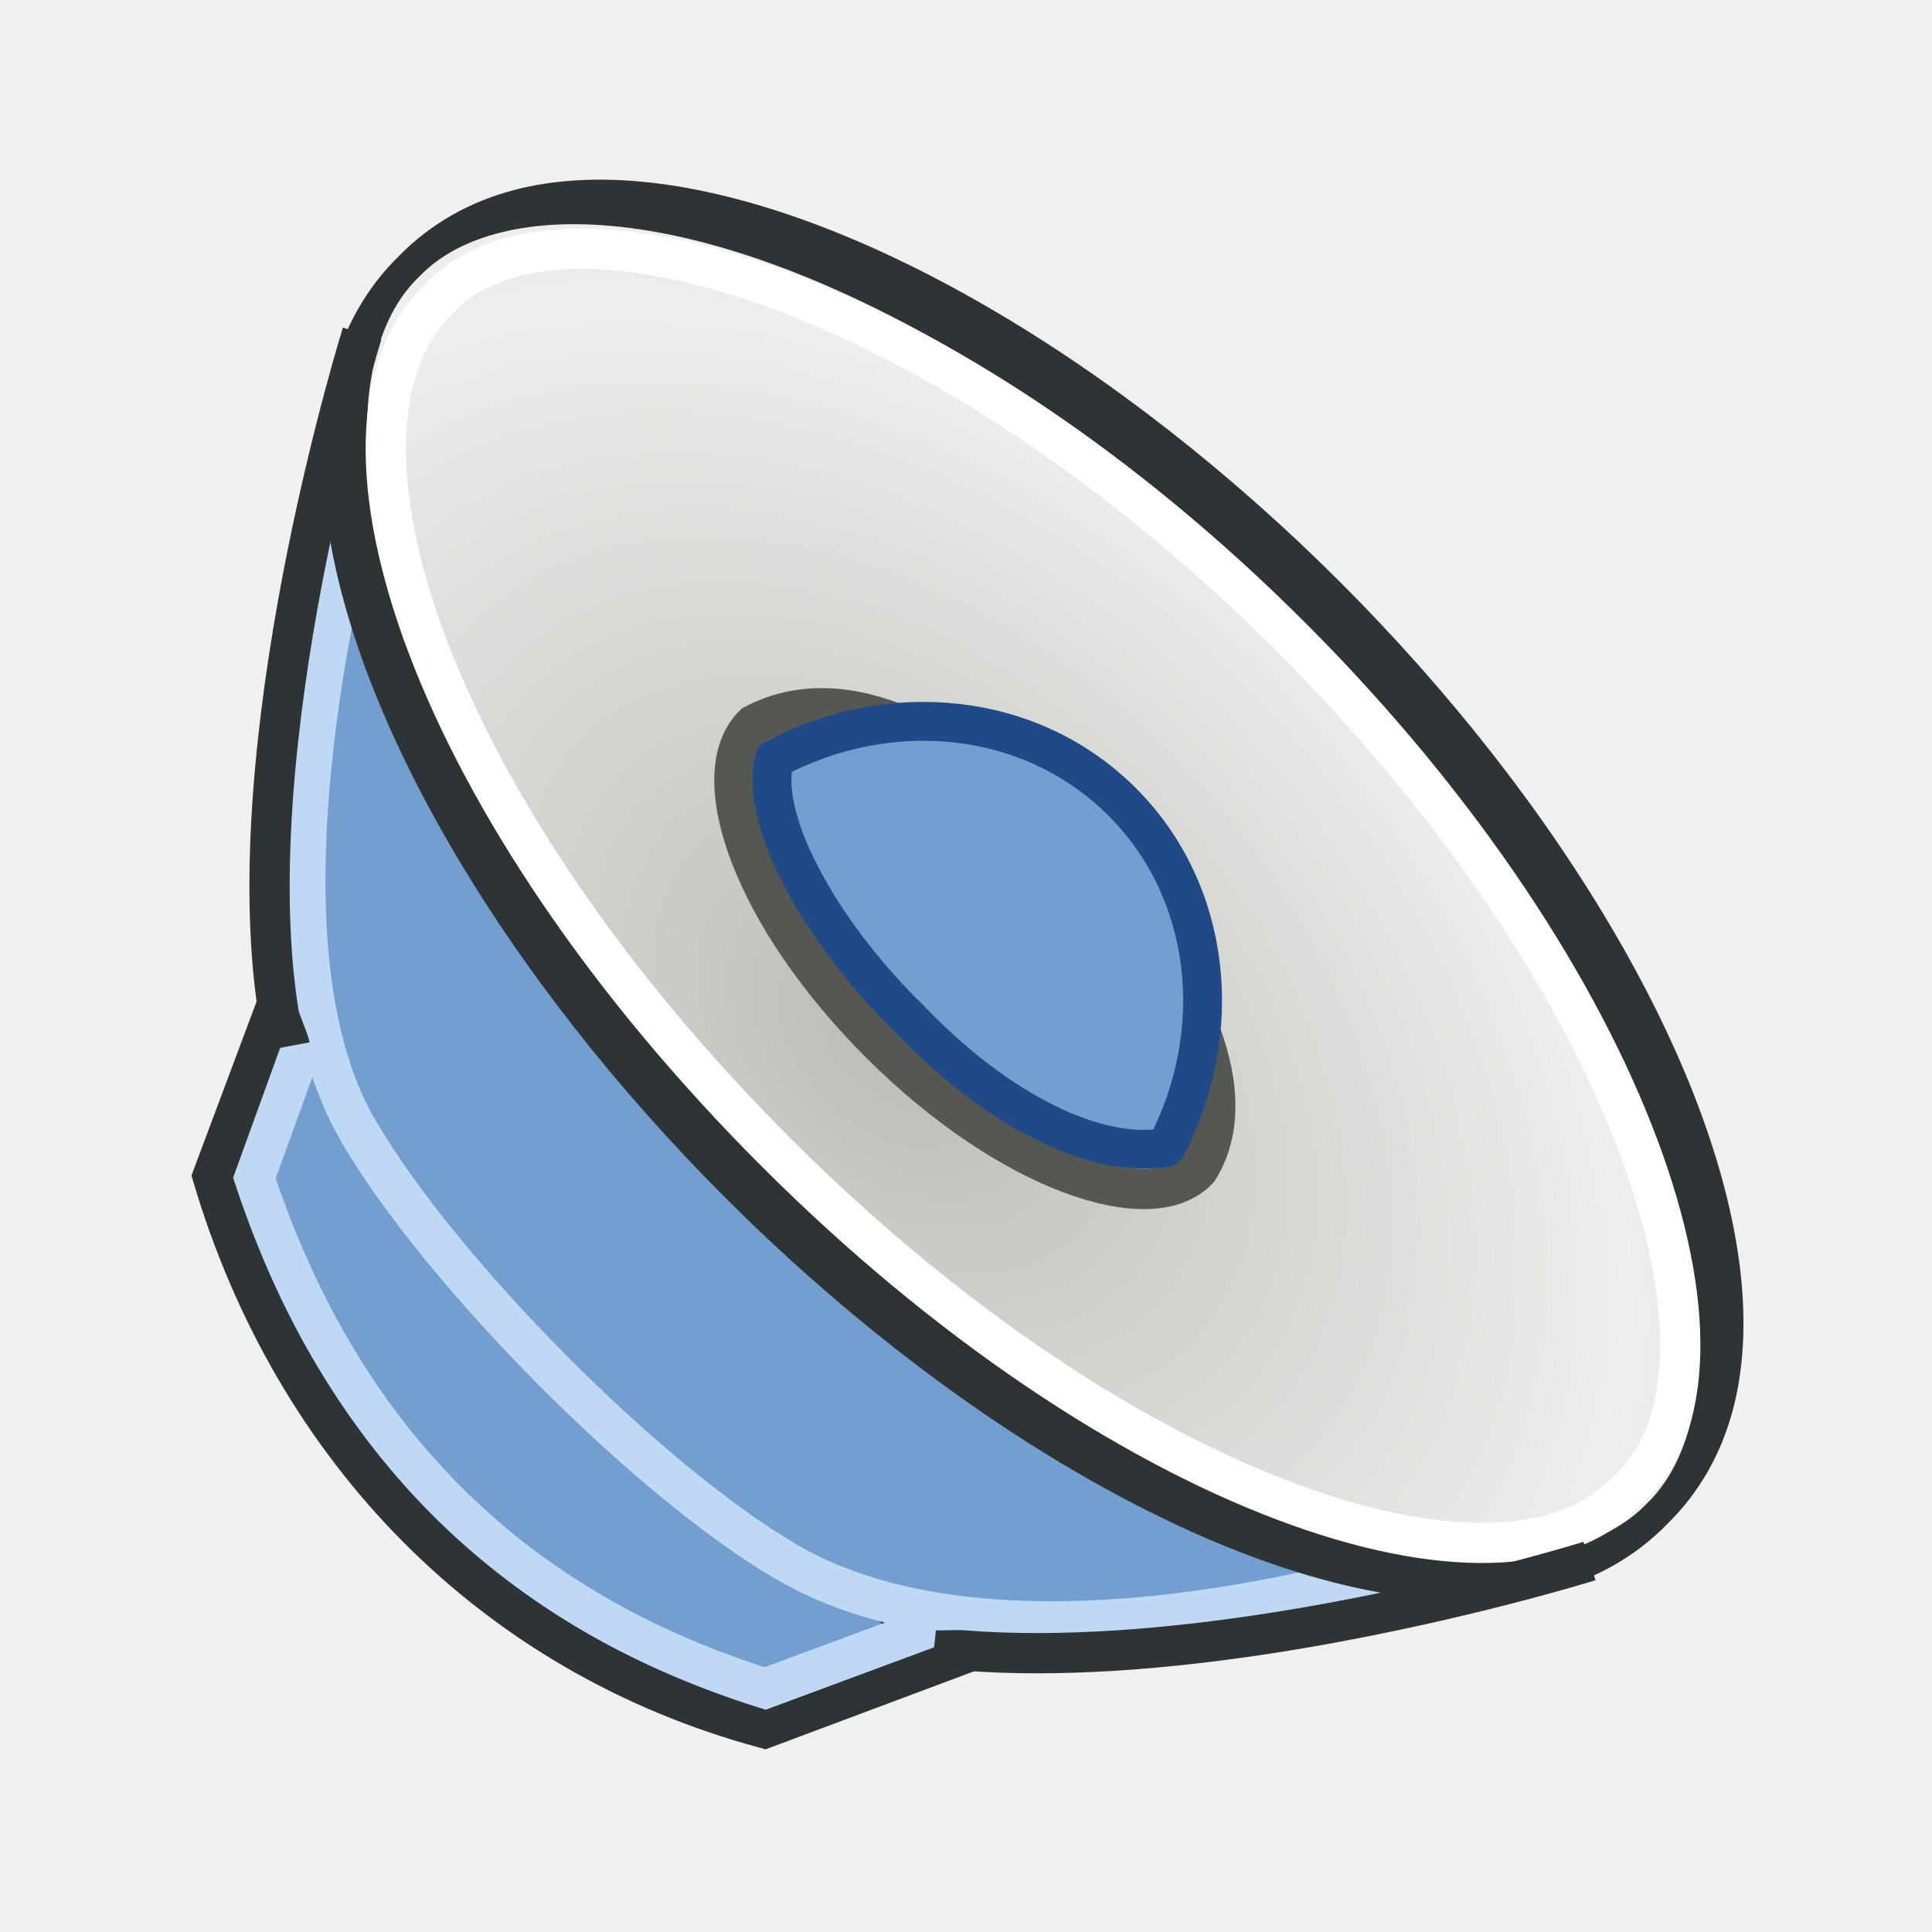
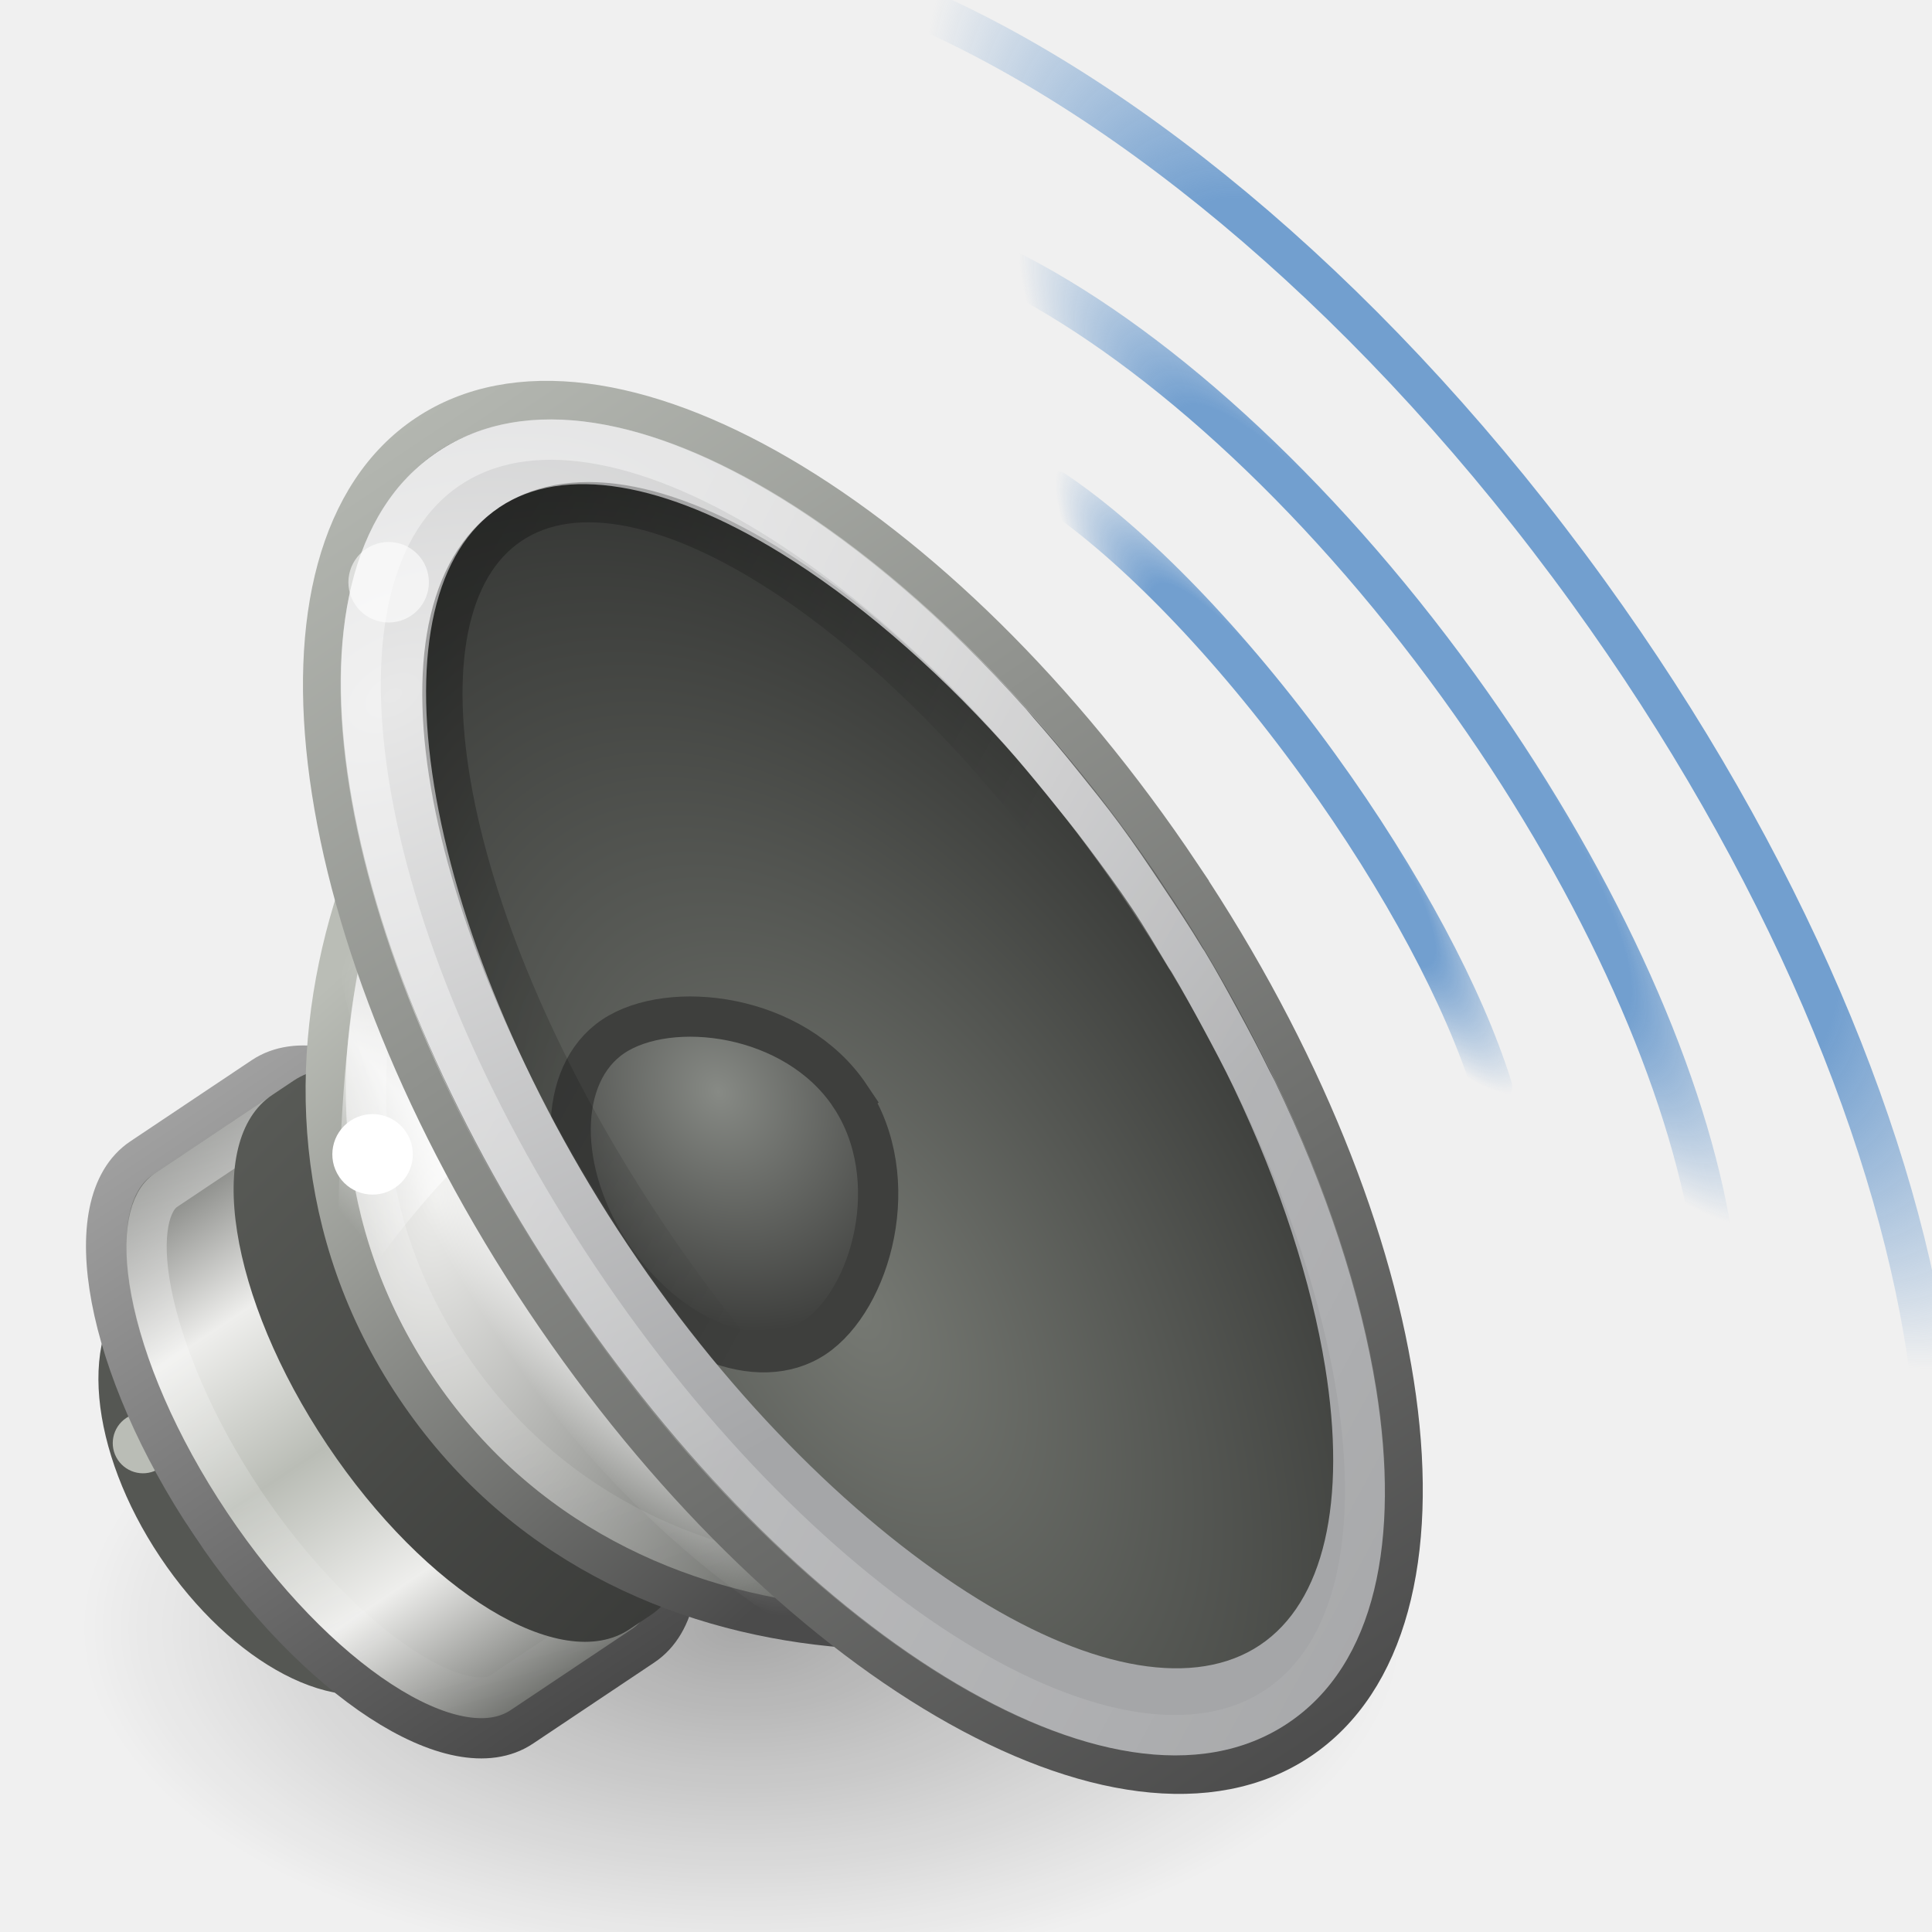
- <svg xmlns="http://www.w3.org/2000/svg" xmlns:xlink="http://www.w3.org/1999/xlink" width="48" height="48" id="svg2643" version="1.0">
-   <defs id="defs2645">
-     <linearGradient id="linearGradient3529">
-       <stop id="stop3531" offset="0" style="stop-color:#fefefe;stop-opacity:1;" />
-       <stop id="stop3533" offset="1" style="stop-color:#e8e7e6;stop-opacity:1;" />
+ <svg xmlns="http://www.w3.org/2000/svg" xmlns:xlink="http://www.w3.org/1999/xlink" version="1.0" width="48" height="48" id="svg6476" viewBox="0 0 48 48">
+   <defs id="defs6478">
+     <linearGradient id="linearGradient17123">
+       <stop id="stop17125" style="stop-color:#000000;stop-opacity:1" offset="0" />
+       <stop id="stop17127" style="stop-color:#000000;stop-opacity:0" offset="1" />
    </linearGradient>
-     <linearGradient id="linearGradient4389">
-       <stop style="stop-color:#555753;stop-opacity:1;" offset="0" id="stop4391" />
-       <stop id="stop4393" offset="1" style="stop-color:#eeeeec;stop-opacity:1;" />
+     <linearGradient id="linearGradient6700">
+       <stop id="stop6702" style="stop-color:#ffffff;stop-opacity:1" offset="0" />
+       <stop id="stop6704" style="stop-color:#ffffff;stop-opacity:0" offset="1" />
    </linearGradient>
-     <linearGradient id="linearGradient4325">
-       <stop id="stop4327" offset="0" style="stop-color:#2e3436;stop-opacity:1;" />
-       <stop style="stop-color:#eeeeec;stop-opacity:1;" offset="1" id="stop4329" />
+     <linearGradient id="linearGradient6628">
+       <stop id="stop6630" style="stop-color:#000000;stop-opacity:1" offset="0" />
+       <stop id="stop6632" style="stop-color:#000000;stop-opacity:0" offset="1" />
    </linearGradient>
-     <linearGradient id="linearGradient21608">
-       <stop style="stop-color:#888a85;stop-opacity:1" offset="0" id="stop21610" />
-       <stop style="stop-color:#2e3436;stop-opacity:1" offset="1" id="stop21612" />
+     <linearGradient id="linearGradient3844">
+       <stop id="stop3846" style="stop-color:#e8e8e8;stop-opacity:1" offset="0" />
+       <stop id="stop3848" style="stop-color:#a5a6a8;stop-opacity:1" offset="1" />
    </linearGradient>
-     <linearGradient id="linearGradient15341">
-       <stop style="stop-color:#888a85;stop-opacity:1" offset="0" id="stop15343" />
-       <stop style="stop-color:#555753;stop-opacity:1" offset="1" id="stop15345" />
+     <linearGradient id="linearGradient6589-510-471-936">
+       <stop id="stop5849" style="stop-color:#878a85;stop-opacity:1" offset="0" />
+       <stop id="stop5851" style="stop-color:#3e3f3d;stop-opacity:1" offset="1" />
    </linearGradient>
-     <linearGradient id="linearGradient6371">
-       <stop style="stop-color:#888a85;stop-opacity:1" offset="0" id="stop6373" />
-       <stop style="stop-color:#d3d7cf;stop-opacity:1;" offset="1" id="stop6375" />
+     <linearGradient id="linearGradient6643">
+       <stop id="stop6645" style="stop-color:#4c4c4c;stop-opacity:1" offset="0" />
+       <stop id="stop6647" style="stop-color:#d3d7cf;stop-opacity:1" offset="1" />
    </linearGradient>
-     <linearGradient id="linearGradient10872">
-       <stop id="stop10874" offset="0" style="stop-color:#888a85;stop-opacity:1" />
-       <stop style="stop-color:#9e9e92;stop-opacity:1;" offset="0.253" id="stop10876" />
-       <stop id="stop10878" offset="1" style="stop-color:#555753;stop-opacity:1" />
+     <linearGradient id="linearGradient4718">
+       <stop id="stop4720" style="stop-color:#767973;stop-opacity:1" offset="0" />
+       <stop id="stop4722" style="stop-color:#202120;stop-opacity:1" offset="1" />
    </linearGradient>
-     <linearGradient id="linearGradient5254">
-       <stop id="stop5256" offset="0" style="stop-color:#707469;stop-opacity:1;" />
-       <stop id="stop5258" offset="1" style="stop-color:#2e3335;stop-opacity:1;" />
+     <linearGradient id="linearGradient6573">
+       <stop id="stop6575" style="stop-color:#ffffff;stop-opacity:1" offset="0" />
+       <stop id="stop6577" style="stop-color:#ffffff;stop-opacity:0" offset="1" />
    </linearGradient>
-     <linearGradient id="linearGradient10055">
-       <stop style="stop-color:#bebebe;stop-opacity:1;" offset="0" id="stop10057" />
-       <stop id="stop10061" offset="0.375" style="stop-color:#e8e8e8;stop-opacity:1;" />
-       <stop style="stop-color:#5c5c5c;stop-opacity:1;" offset="1" id="stop10059" />
+     <linearGradient id="linearGradient6379">
+       <stop id="stop6381" style="stop-color:#ffffff;stop-opacity:0" offset="0" />
+       <stop id="stop21606" style="stop-color:#ffffff;stop-opacity:1" offset="0.5" />
+       <stop id="stop6383" style="stop-color:#ffffff;stop-opacity:0" offset="1" />
    </linearGradient>
-     <linearGradient id="linearGradient4841">
-       <stop id="stop4843" offset="0" style="stop-color:#babdb6;stop-opacity:1;" />
-       <stop style="stop-color:#fcaf3e;stop-opacity:0.941;" offset="0" id="stop4845" />
-       <stop id="stop4847" offset="1" style="stop-color:#babdb6;stop-opacity:1;" />
-       <stop style="stop-color:#eeeeec;stop-opacity:1;" offset="1" id="stop4849" />
+     <linearGradient id="linearGradient6651">
+       <stop id="stop6653" style="stop-color:#ffffff;stop-opacity:1" offset="0" />
+       <stop id="stop6655" style="stop-color:#ffffff;stop-opacity:0" offset="1" />
    </linearGradient>
-     <linearGradient id="linearGradient4809">
-       <stop style="stop-color:#babdb6;stop-opacity:1;" offset="0" id="stop4811" />
-       <stop id="stop4813" offset="0" style="stop-color:#ad7fa8;stop-opacity:1;" />
-       <stop style="stop-color:#babdb6;stop-opacity:1;" offset="1" id="stop4815" />
-       <stop id="stop4817" offset="1" style="stop-color:#eeeeec;stop-opacity:1;" />
+     <linearGradient id="linearGradient5292">
+       <stop id="stop5294" style="stop-color:#4b4b4b;stop-opacity:1" offset="0" />
+       <stop id="stop5296" style="stop-color:#babdb6;stop-opacity:1" offset="1" />
    </linearGradient>
-     <linearGradient id="linearGradient3345">
-       <stop id="stop3347" offset="0" style="stop-color:#babdb6;stop-opacity:1;" />
-       <stop style="stop-color:#729fcf;stop-opacity:1;" offset="0" id="stop3351" />
-       <stop id="stop3355" offset="1" style="stop-color:#babdb6;stop-opacity:1;" />
-       <stop style="stop-color:#eeeeec;stop-opacity:1;" offset="1" id="stop3349" />
+     <linearGradient id="linearGradient6633">
+       <stop id="stop6635" style="stop-color:#eeeeec;stop-opacity:1" offset="0" />
+       <stop id="stop6637" style="stop-color:#61635f;stop-opacity:1" offset="1" />
    </linearGradient>
-     <linearGradient id="linearGradient3223">
-       <stop style="stop-color:#eeeeec;stop-opacity:1;" offset="0" id="stop3225" />
-       <stop style="stop-color:#babdb6;stop-opacity:1;" offset="1" id="stop3227" />
+     <linearGradient id="linearGradient6546-397-668-696-989">
+       <stop id="stop4870" style="stop-color:#383937;stop-opacity:1" offset="0" />
+       <stop id="stop4872" style="stop-color:#595b57;stop-opacity:1" offset="1" />
    </linearGradient>
-     <linearGradient id="linearGradient3503">
-       <stop style="stop-color:#babdb6;stop-opacity:1;" offset="0" id="stop3239" />
-       <stop id="stop3507" offset="1" style="stop-color:#eeeeec;stop-opacity:1;" />
+     <linearGradient id="linearGradient6531">
+       <stop id="stop6533" style="stop-color:#ffffff;stop-opacity:1" offset="0" />
+       <stop id="stop6535" style="stop-color:#ffffff;stop-opacity:0" offset="1" />
    </linearGradient>
-     <radialGradient xlink:href="#linearGradient3503" id="radialGradient3501" cx="22.276" cy="32.249" fx="22.276" fy="32.249" r="20.319" gradientTransform="matrix(1,0,0,0.2366258,0,24.61794)" gradientUnits="userSpaceOnUse" />
-     <radialGradient xlink:href="#linearGradient3503" id="radialGradient3500" gradientUnits="userSpaceOnUse" gradientTransform="matrix(1,0,0,0.2366258,0,24.61794)" cx="22.276" cy="32.249" fx="22.276" fy="32.249" r="20.319" />
-     <radialGradient xlink:href="#linearGradient3503" id="radialGradient3232" gradientUnits="userSpaceOnUse" gradientTransform="matrix(-1.053831,-6.3027391e-8,1.2877417e-8,-0.7232676,47.47493,42.42039)" cx="22.276" cy="21.52" fx="22.276" fy="21.52" r="20.319" spreadMethod="reflect" />
-     <radialGradient xlink:href="#linearGradient3503" id="radialGradient5689" gradientUnits="userSpaceOnUse" gradientTransform="matrix(-1.046908,0,0,0.4796469,270.3786,38.42767)" cx="22.276" cy="32.249" fx="22.276" fy="32.249" r="20.319" />
-     <radialGradient xlink:href="#linearGradient4325" id="radialGradient4359" gradientUnits="userSpaceOnUse" gradientTransform="matrix(-1.053831,-6.3027391e-8,1.2877417e-8,-0.7232676,-52.44726,-106.1479)" spreadMethod="pad" cx="22.276" cy="21.099" fx="22.276" fy="21.099" r="20.319" />
-     <radialGradient xlink:href="#linearGradient3503" id="radialGradient5015" gradientUnits="userSpaceOnUse" gradientTransform="matrix(-1.053831,-6.3027391e-8,1.2877417e-8,-0.7232676,42.72008,-107.8985)" spreadMethod="pad" cx="22.276" cy="21.52" fx="22.276" fy="21.52" r="20.319" />
-     <radialGradient xlink:href="#linearGradient3503" id="radialGradient5062" gradientUnits="userSpaceOnUse" gradientTransform="matrix(-1.053831,-6.3027391e-8,1.2877417e-8,-0.7232676,98.72007,-107.8985)" spreadMethod="pad" cx="22.276" cy="21.52" fx="22.276" fy="21.52" r="20.319" />
-     <radialGradient xlink:href="#linearGradient4325" id="radialGradient5064" gradientUnits="userSpaceOnUse" gradientTransform="matrix(-1.053831,-6.3027391e-8,1.2877417e-8,-0.7232676,98.72007,-107.8985)" spreadMethod="pad" cx="22.276" cy="21.099" fx="22.276" fy="21.099" r="20.319" />
-     <radialGradient xlink:href="#linearGradient4389" id="radialGradient5110" gradientUnits="userSpaceOnUse" gradientTransform="matrix(-1.053831,-6.3027391e-8,1.2877417e-8,-0.7232676,142.7201,-107.8985)" spreadMethod="pad" cx="22.276" cy="21.099" fx="22.276" fy="21.099" r="20.319" />
-     <radialGradient xlink:href="#linearGradient4389" id="radialGradient3863" gradientUnits="userSpaceOnUse" gradientTransform="matrix(-1.053831,-6.3027391e-8,1.2877417e-8,-0.7232676,92.72007,-107.8985)" spreadMethod="pad" cx="22.276" cy="21.099" fx="22.276" fy="21.099" r="20.319" />
-     <radialGradient xlink:href="#linearGradient4389" id="radialGradient3865" gradientUnits="userSpaceOnUse" gradientTransform="matrix(-1.053831,-6.3027391e-8,1.2877417e-8,-0.7232676,92.72007,-107.8985)" spreadMethod="pad" cx="22.276" cy="21.099" fx="22.276" fy="21.099" r="20.319" />
-     <radialGradient xlink:href="#linearGradient4389" id="radialGradient3906" gradientUnits="userSpaceOnUse" gradientTransform="matrix(-1.053831,-6.3027391e-8,1.2877417e-8,-0.7232676,92.72007,-107.8985)" spreadMethod="pad" cx="22.276" cy="21.099" fx="22.276" fy="21.099" r="20.319" />
-     <radialGradient xlink:href="#linearGradient3345" id="radialGradient5554" gradientUnits="userSpaceOnUse" gradientTransform="matrix(-1.053831,-6.3027391e-8,1.2877417e-8,-0.7232676,97.72546,40.41907)" spreadMethod="pad" cx="22.276" cy="21.52" fx="22.276" fy="21.52" r="20.319" />
-     <radialGradient xlink:href="#linearGradient3503" id="radialGradient8512" gradientUnits="userSpaceOnUse" gradientTransform="matrix(-1.053831,-6.3027391e-8,1.2877417e-8,-0.7232676,97.72545,40.29406)" spreadMethod="reflect" cx="22.276" cy="21.52" fx="22.276" fy="21.52" r="20.319" />
+     <linearGradient id="linearGradient3858">
+       <stop id="stop3860" style="stop-color:#a0a0a0;stop-opacity:1" offset="0" />
+       <stop id="stop3862" style="stop-color:#4a4a4a;stop-opacity:1" offset="1" />
+     </linearGradient>
+     <linearGradient id="linearGradient5262">
+       <stop id="stop5264" style="stop-color:#babdb6;stop-opacity:1" offset="0" />
+       <stop id="stop5266" style="stop-color:#eeeeec;stop-opacity:1" offset="0.437" />
+       <stop id="stop5268" style="stop-color:#555753;stop-opacity:1" offset="1" />
+     </linearGradient>
+     <radialGradient cx="11.402" cy="36.863" r="10.695" fx="11.402" fy="36.863" id="radialGradient2484" xlink:href="#linearGradient17123" gradientUnits="userSpaceOnUse" gradientTransform="matrix(1.536591,0,0,0.7999924,0.913467,10.95397)" />
+     <linearGradient x1="16.79" y1="21.27" x2="29.694" y2="46.259" id="linearGradient2518" xlink:href="#linearGradient6700" gradientUnits="userSpaceOnUse" gradientTransform="matrix(1.096632,-0.01771301,0.01803926,1.116835,-2.419304,-6.921553)" />
+     <linearGradient x1="23.238" y1="12.159" x2="29.893" y2="26.354" id="linearGradient2522" xlink:href="#linearGradient6628" gradientUnits="userSpaceOnUse" gradientTransform="matrix(0.903108,-0.01458715,0.01608909,0.9960965,3.021583,-3.63541)" />
+     <radialGradient cx="30.685" cy="42.261" r="8.228" fx="30.685" fy="42.261" id="radialGradient2525" xlink:href="#linearGradient3844" gradientUnits="userSpaceOnUse" gradientTransform="matrix(3.987999,0.05259819,-0.04086024,-2.529706,-99.40242,114.6096)" />
+     <radialGradient cx="20.884" cy="20.434" r="4" fx="20.884" fy="20.434" id="radialGradient2528" xlink:href="#linearGradient6589-510-471-936" gradientUnits="userSpaceOnUse" gradientTransform="matrix(1.309223,-0.02114677,0.02520207,1.56029,-5.155679,-9.456514)" />
+     <radialGradient cx="23.165" cy="30.233" r="8.189" fx="23.165" fy="30.233" id="radialGradient2531" xlink:href="#linearGradient4718" gradientUnits="userSpaceOnUse" gradientTransform="matrix(2.094629,0.06935096,-0.1209478,3.677939,-22.19035,-84.44546)" />
+     <linearGradient x1="33.431" y1="45.052" x2="33.431" y2="0.31" id="linearGradient2533" xlink:href="#linearGradient6643" gradientUnits="userSpaceOnUse" gradientTransform="matrix(1.225646,-0.01979688,0.01901434,1.177205,-5.704156,-8.555509)" />
+     <linearGradient x1="19.24" y1="4.811" x2="11.324" y2="35.458" id="linearGradient2536" xlink:href="#linearGradient6573" gradientUnits="userSpaceOnUse" gradientTransform="matrix(0.9032913,-0.01459006,0.01406615,0.8708542,6.31709,4.983276)" />
+     <linearGradient x1="20.226" y1="20.334" x2="11.438" y2="21.75" id="linearGradient2539" xlink:href="#linearGradient6379" gradientUnits="userSpaceOnUse" gradientTransform="matrix(0.6665798,-0.01076669,0.01615005,0.9998695,5.373473,-0.8409541)" />
+     <radialGradient cx="23.987" cy="27.053" r="7.75" fx="23.987" fy="27.053" id="radialGradient2542" xlink:href="#linearGradient6651" gradientUnits="userSpaceOnUse" gradientTransform="matrix(-0.3217342,0.00519671,-0.02079234,-1.287278,25.54939,58.67044)" />
+     <radialGradient cx="9.32" cy="18.817" r="12.5" fx="9.32" fy="18.817" id="radialGradient2545" xlink:href="#linearGradient6633" gradientUnits="userSpaceOnUse" gradientTransform="matrix(0.7215875,0.5105606,-0.908924,1.193324,25.79575,-6.879863)" />
+     <linearGradient x1="7.75" y1="33.047" x2="4.643" y2="12.064" id="linearGradient2547" xlink:href="#linearGradient5292" gradientUnits="userSpaceOnUse" gradientTransform="matrix(0.9113395,-0.01472014,0.01419247,0.8786732,6.165419,4.813647)" />
+     <linearGradient x1="80.693" y1="31.561" x2="77.125" y2="14" id="linearGradient2550" xlink:href="#linearGradient6546-397-668-696-989" gradientUnits="userSpaceOnUse" gradientTransform="rotate(-0.9253705,172.3641,4123.277)" />
+     <linearGradient x1="9.883" y1="14.051" x2="5.101" y2="30.001" id="linearGradient2553" xlink:href="#linearGradient6531" gradientUnits="userSpaceOnUse" gradientTransform="matrix(0.8936334,-0.01443412,0.01615005,0.9998695,4.687644,2.170515)" />
+     <linearGradient x1="102.357" y1="-41.092" x2="82.681" y2="-41.092" id="linearGradient2556" xlink:href="#linearGradient5262" gradientUnits="userSpaceOnUse" gradientTransform="matrix(0.00739407,0.4577748,-0.4322296,0.00698141,-9.20448,-22.46882)" spreadMethod="reflect" />
+     <linearGradient x1="84.426" y1="8.293" x2="102.426" y2="8.293" id="linearGradient2558" xlink:href="#linearGradient3858" gradientUnits="userSpaceOnUse" gradientTransform="rotate(89.07463,44.55834,-25.34463)" />
+     <linearGradient id="linearGradient6958">
+       <stop id="stop6960" offset="0" style="stop-color:#729fcf;stop-opacity:1;" />
+       <stop id="stop6966" offset="0.6" style="stop-color:#729fcf;stop-opacity:1;" />
+       <stop id="stop6962" offset="1" style="stop-color:#729fcf;stop-opacity:0;" />
+     </linearGradient>
+     <radialGradient cx="72.496" cy="22.844" fx="72.496" fy="22.844" gradientTransform="matrix(1.301373,-0.941613,-2.643111,-3.652957,3.199975,167.546)" gradientUnits="userSpaceOnUse" id="radialGradient6968" r="4.82" xlink:href="#linearGradient6958" />
+     <radialGradient cx="70.531" cy="22.734" fx="70.531" fy="22.734" gradientTransform="matrix(0.7568132,-0.547595,-2.528701,-3.494836,38.9293,135.7737)" gradientUnits="userSpaceOnUse" id="radialGradient6976" r="3.598" xlink:href="#linearGradient6958" />
+     <radialGradient cx="60.641" cy="22.656" fx="60.641" fy="22.656" gradientTransform="matrix(0.6144557,-0.4445917,-2.1668,-2.994664,43.94973,114.0591)" gradientUnits="userSpaceOnUse" id="radialGradient6984" r="2.619" xlink:href="#linearGradient6958" />
  </defs>
-   <g id="layer1">
-     <g id="g8490" transform="matrix(-0.7071068,-0.7071068,0.7071068,-0.7071068,57.05288,95.85116)">
-       <path id="path8492" d="M 64.326,10.506 C 70.397,7.024 77.469,7.114 83.719,10.506 L 85.719,14.899 L 62.326,14.899 L 64.326,10.506 z" style="fill:#729fcf;fill-opacity:1;fill-rule:nonzero;stroke:#2e3436;stroke-width:1;stroke-linecap:butt;stroke-linejoin:miter;marker:none;marker-start:none;marker-mid:none;marker-end:none;stroke-miterlimit:4;stroke-dashoffset:0;stroke-opacity:1;visibility:visible;display:inline;overflow:visible;enable-background:accumulate" />
-       <path d="M 95.897,27.935 C 95.897,27.935 91.35,19.248 86.036,14.996 C 85.825,14.827 85.613,14.666 85.401,14.512 C 84.898,14.149 84.391,13.829 83.881,13.564 C 83.312,13.268 82.741,13.039 82.17,12.892 C 78.287,11.872 70.454,11.829 66.581,12.846 C 65.741,13.065 64.899,13.457 64.068,13.978 C 63.443,14.369 62.824,14.833 62.218,15.35 C 60.346,16.943 58.589,19.038 57.11,21.06 C 54.513,24.609 52.772,27.935 52.772,27.935" style="fill:none;fill-opacity:1;fill-rule:evenodd;stroke:none;stroke-width:1px;stroke-linecap:butt;stroke-linejoin:miter;stroke-opacity:1" id="path8494" />
-       <path style="fill:none;fill-opacity:1;fill-rule:nonzero;stroke:#bfd8f3;stroke-width:1;stroke-linecap:butt;stroke-linejoin:miter;marker:none;marker-start:none;marker-mid:none;marker-end:none;stroke-miterlimit:4;stroke-dashoffset:0;stroke-opacity:1;visibility:visible;display:inline;overflow:visible;enable-background:accumulate" d="M 62.827,15.979 L 65.015,11.213 C 70.276,8.47 76.235,7.846 82.954,11.207 L 84.922,15.411" id="path8496" />
-       <path d="M 95.002,28.524 C 95.002,28.524 88.694,15.595 81.931,13.856 C 78.048,12.836 70.746,12.793 66.872,13.81 C 60.028,15.595 55.033,26.274 55.033,26.274" style="fill:#729fcf;fill-opacity:1;fill-rule:evenodd;stroke:#bfd8f3;stroke-width:1px;stroke-linecap:butt;stroke-linejoin:miter;stroke-opacity:1" id="path8498" />
-       <path transform="matrix(1.046908,0,0,2.027027,51.01285,-35.40961)" d="M 43.214,32.241 A 20.938,4.955 0 1 1 1.339,32.241 A 20.938,4.955 0 1 1 43.214,32.241 z" id="path8500" style="fill:#eeeeec;fill-opacity:1;fill-rule:nonzero;stroke:#2e3436;stroke-width:0.686;stroke-linecap:butt;stroke-linejoin:miter;marker:none;marker-start:none;marker-mid:none;marker-end:none;stroke-miterlimit:4;stroke-dasharray:none;stroke-dashoffset:0;stroke-opacity:1;visibility:visible;display:inline;overflow:visible;enable-background:accumulate" />
-       <path id="path8502" d="M 95.16,29.859 C 95.349,34.267 86.35,38.925 74.251,38.925 C 62.151,38.925 53.12,34.331 53.341,29.859 C 53.152,25.293 62.151,20.825 74.251,20.825 C 86.35,20.825 95.192,25.198 95.16,29.859 z" style="fill:url(#radialGradient8512);fill-opacity:1;fill-rule:nonzero;stroke:#ffffff;stroke-width:1;stroke-linecap:butt;stroke-linejoin:miter;marker:none;marker-start:none;marker-mid:none;marker-end:none;stroke-miterlimit:4;stroke-dashoffset:0;stroke-opacity:1;visibility:visible;display:inline;overflow:visible;enable-background:accumulate" />
-       <path style="fill:none;fill-opacity:1;fill-rule:nonzero;stroke:#555753;stroke-width:1;stroke-linecap:butt;stroke-linejoin:miter;marker:none;marker-start:none;marker-mid:none;marker-end:none;stroke-miterlimit:4;stroke-dasharray:none;stroke-dashoffset:0;stroke-opacity:1;visibility:visible;display:inline;overflow:visible;enable-background:accumulate" d="M 82.142,27.944 C 81.468,30.132 78.853,31.329 74.335,31.329 C 69.816,31.329 66.986,29.952 66.527,27.944 C 66.456,26.239 69.816,24.57 74.335,24.57 C 78.853,24.57 82.154,26.204 82.142,27.944 z" id="path8504" />
-       <path style="fill:#729fcf;fill-opacity:1;fill-rule:nonzero;stroke:#204a87;stroke-width:0.966;stroke-linecap:butt;stroke-linejoin:round;marker:none;marker-start:none;marker-mid:none;marker-end:none;stroke-miterlimit:4;stroke-dashoffset:0;stroke-opacity:1;visibility:visible;display:inline;overflow:visible;enable-background:accumulate" d="M 67.477,27.765 C 68.447,30.844 71.146,33.061 74.32,33.061 C 77.515,33.061 80.227,30.816 81.182,27.707 C 80.281,26.207 76.901,25.471 74.291,25.514 C 70.987,25.428 68.435,26.373 67.477,27.765 z" id="path8506" />
-       <path id="path8508" style="fill:none;fill-opacity:1;fill-rule:evenodd;stroke:#2e3436;stroke-width:1px;stroke-linecap:butt;stroke-linejoin:miter;stroke-opacity:1" d="M 62.722,14.847 C 62.595,14.95 62.344,15.243 62.218,15.35 C 60.346,16.943 58.589,19.038 57.11,21.06 C 54.513,24.609 52.772,27.935 52.772,27.935 M 95.897,27.935 C 95.897,27.935 91.35,19.248 86.036,14.996 C 85.825,14.827 85.613,14.666 85.401,14.512 C 85.3,14.439 84.752,14.219 84.651,14.15" />
-       <path id="path8510" style="fill:none;fill-opacity:1;fill-rule:evenodd;stroke:#bfd8f3;stroke-width:1px;stroke-linecap:butt;stroke-linejoin:miter;stroke-opacity:1" d="M 81.931,13.856 C 78.048,12.836 70.746,12.793 66.872,13.81" />
-     </g>
+   <path d="m 34.868,40.444 c 0,4.725 -7.358,8.556 -16.434,8.556 C 9.358,49 2,45.169 2,40.444 2,35.719 9.358,31.888 18.434,31.888 c 9.076,0 16.434,3.831 16.434,8.556 z" id="path16236" style="display:inline;opacity:0.3;fill:url(#radialGradient2484);fill-opacity:1;stroke:none" />
+   <g id="g4895" transform="rotate(-32.83826,29.0073,32.78283)">
+     <path style="fill:#2e3436;fill-opacity:1;stroke:#555753;stroke-width:1;stroke-linecap:round;stroke-linejoin:miter;stroke-miterlimit:4;stroke-dasharray:none;stroke-dashoffset:0;stroke-opacity:1" id="path5330" d="m 11.277,24.067 c 0.049,3.037 -1.254,5.521 -2.911,5.548 -1.657,0.027 -3.039,-2.414 -3.088,-5.451 -0.049,-3.037 1.254,-5.521 2.911,-5.548 1.657,-0.027 3.039,2.414 3.088,5.451 z" />
+     <path style="display:inline;fill:#babdb6;fill-opacity:1;stroke:none" id="path6659" d="m 6.704,21.547 c 0.007,0.414 -0.324,0.755 -0.738,0.762 -0.414,0.007 -0.755,-0.324 -0.762,-0.738 -0.007,-0.414 0.324,-0.755 0.738,-0.762 0.414,-0.007 0.755,0.324 0.762,0.738 z" />
+     <path style="display:inline;overflow:visible;visibility:visible;fill:url(#linearGradient2556);fill-opacity:1;fill-rule:nonzero;stroke:url(#linearGradient2558);stroke-width:1;stroke-linecap:butt;stroke-linejoin:miter;stroke-miterlimit:4;stroke-dasharray:none;stroke-dashoffset:0;stroke-opacity:1;marker:none;enable-background:accumulate" id="path2766" d="m 9.764,15.59 c -2.001,0.032 -3.563,3.866 -3.487,8.557 0.076,4.691 1.761,8.473 3.762,8.44 l 3.625,-0.059 c 2.001,-0.032 3.563,-3.866 3.487,-8.557 -0.076,-4.691 -1.761,-8.473 -3.762,-8.44 z" />
+     <path style="display:inline;opacity:0.4;fill:none;stroke:url(#linearGradient2553);stroke-width:1;stroke-linecap:round;stroke-linejoin:miter;stroke-miterlimit:4;stroke-dasharray:none;stroke-dashoffset:0;stroke-opacity:1" id="path5556" d="m 9.837,16.589 c -0.47,0.008 -1.123,0.564 -1.673,1.934 -0.55,1.369 -0.923,3.391 -0.887,5.609 0.036,2.218 0.474,4.226 1.068,5.577 0.594,1.351 1.264,1.886 1.734,1.878 l 3.575,-0.058 c 0.47,-0.008 1.123,-0.564 1.673,-1.934 0.55,-1.369 0.923,-3.391 0.887,-5.609 -0.036,-2.218 -0.474,-4.226 -1.068,-5.577 -0.594,-1.351 -1.264,-1.886 -1.734,-1.878 z" />
+     <path style="display:inline;fill:url(#linearGradient2550);fill-opacity:1;stroke:none" id="path6556" d="m 13.344,16.033 c -2.04,0.033 -3.639,3.636 -3.567,8.043 0.071,4.407 1.785,7.957 3.825,7.924 l 0.637,-0.01 c 2.04,-0.033 3.639,-3.636 3.567,-8.043 -0.071,-4.407 -1.785,-7.957 -3.825,-7.924 z" />
+     <path style="fill:url(#radialGradient2545);fill-opacity:1;stroke:url(#linearGradient2547);stroke-width:1;stroke-linecap:round;stroke-linejoin:miter;stroke-miterlimit:4;stroke-dasharray:none;stroke-dashoffset:0;stroke-opacity:1" id="path1871" d="m 12.401,24.049 c 0.149,9.226 9.42,14.35 15.107,14.258 3.937,-0.064 6.894,-6.608 6.765,-14.611 C 34.144,15.693 30.977,9.247 27.04,9.31 21.353,9.402 12.252,14.823 12.401,24.049 Z" />
+     <path style="display:inline;fill:url(#radialGradient2542);fill-opacity:1;stroke:none" id="path6649" d="M 35.273,23.679 C 35.425,33.067 30.959,40.751 25.299,40.843 19.639,40.934 14.928,33.398 14.776,24.01 14.624,14.623 19.09,6.939 24.75,6.847 30.41,6.756 35.122,14.292 35.273,23.679 Z" />
+     <path style="display:inline;opacity:0.734;fill:url(#linearGradient2539);fill-opacity:1;fill-rule:evenodd;stroke:none" id="path6639" d="m 19.611,12.229 c -2.56,1.436 -5.398,5.361 -7.875,9.33 2.681,-1.17 5.459,-2.049 7.971,-1.879 z" />
+     <path style="display:inline;opacity:0.4;fill:none;stroke:url(#linearGradient2536);stroke-width:1;stroke-linecap:round;stroke-linejoin:miter;stroke-miterlimit:4;stroke-dasharray:none;stroke-dashoffset:0;stroke-opacity:1" id="path6567" d="m 27.015,10.311 c -2.525,0.041 -6.054,1.346 -8.834,3.709 -2.781,2.362 -4.849,5.723 -4.779,10.013 0.069,4.29 2.245,7.582 5.1,9.853 2.855,2.271 6.424,3.462 8.949,3.421 1.429,-0.023 2.9,-1.304 4.033,-3.767 1.133,-2.463 1.852,-5.971 1.789,-9.829 -0.062,-3.857 -0.894,-7.341 -2.106,-9.766 -1.212,-2.425 -2.723,-3.658 -4.153,-3.635 z" />
+     <path style="fill:url(#radialGradient2531);fill-opacity:1;stroke:url(#linearGradient2533);stroke-width:1;stroke-linecap:round;stroke-linejoin:miter;stroke-miterlimit:4;stroke-dasharray:none;stroke-dashoffset:0;stroke-opacity:1" id="path1873" d="M 35.273,23.679 C 35.447,34.448 31.336,43.246 26.09,43.33 20.844,43.415 16.45,34.754 16.276,23.986 16.102,13.218 20.214,4.42 25.46,4.335 c 5.246,-0.085 9.64,8.576 9.814,19.344 z" />
+     <path style="fill:url(#radialGradient2528);fill-opacity:1;stroke:#3e3f3d;stroke-width:1;stroke-linecap:round;stroke-linejoin:miter;stroke-miterlimit:4;stroke-dashoffset:0;stroke-opacity:1" id="path3672" d="m 25.391,23.839 c 0.04,2.484 -2.31,4.538 -3.993,4.565 -1.683,0.027 -3.082,-1.966 -3.122,-4.45 -0.04,-2.484 1.293,-4.521 2.977,-4.549 1.683,-0.027 4.098,1.95 4.139,4.434 z" />
+     <path style="display:inline;fill:url(#radialGradient2525);fill-opacity:1;stroke:none" id="path6605" d="m 25.468,4.835 c -2.632,0.043 -4.821,2.328 -6.345,5.791 -1.524,3.463 -2.399,8.182 -2.316,13.352 0.083,5.169 1.111,9.858 2.746,13.27 1.635,3.412 3.896,5.625 6.529,5.583 2.632,-0.043 4.821,-2.328 6.345,-5.791 0.952,-2.164 1.659,-4.839 2.031,-7.784 0.012,-0.093 0.016,-0.188 0.027,-0.282 0.067,-0.568 0.117,-1.134 0.16,-1.722 0.042,-0.547 0.08,-1.094 0.098,-1.658 9.62e-4,-0.031 -0.002,-0.063 -0.002,-0.094 0.018,-0.596 0.012,-1.201 0.002,-1.813 -0.01,-0.644 -0.021,-1.279 -0.062,-1.905 -0.035,-0.556 -0.095,-1.113 -0.152,-1.654 -0.061,-0.586 -0.13,-1.15 -0.215,-1.715 -0.015,-0.095 -0.02,-0.186 -0.036,-0.281 C 33.811,15.201 33.018,12.55 31.996,10.418 30.362,7.006 28.1,4.793 25.468,4.835 Z m 0.532,1.992 c 1.922,-0.031 3.808,1.704 5.265,4.759 0.91,1.909 1.647,4.309 2.082,6.999 0.087,0.538 0.151,1.093 0.214,1.653 0.056,0.525 0.116,1.052 0.151,1.592 0.042,0.62 0.082,1.235 0.093,1.874 0.01,0.596 -0.016,1.171 -0.034,1.751 -0.001,0.041 0.003,0.084 0.002,0.125 -0.019,0.537 -0.058,1.074 -0.099,1.596 -0.045,0.562 -0.091,1.119 -0.161,1.659 -0.348,2.702 -1.007,5.124 -1.855,7.062 -1.357,3.1 -3.187,4.896 -5.109,4.927 -1.922,0.031 -3.808,-1.704 -5.265,-4.759 -1.457,-3.055 -2.463,-7.351 -2.54,-12.117 -0.077,-4.765 0.79,-9.092 2.147,-12.193 1.357,-3.1 3.187,-4.896 5.109,-4.927 z" />
+     <path style="display:inline;opacity:0.3;fill:none;stroke:url(#linearGradient2522);stroke-width:1;stroke-linecap:round;stroke-linejoin:miter;stroke-miterlimit:4;stroke-dasharray:none;stroke-dashoffset:0;stroke-opacity:1" id="path6615" d="m 33.274,23.712 c 0.147,9.112 -2.867,16.548 -6.733,16.611 -3.865,0.062 -7.118,-7.273 -7.266,-16.385 -0.147,-9.112 2.867,-16.548 6.733,-16.611 3.865,-0.062 7.118,7.273 7.266,16.385 z" />
+     <path style="display:inline;fill:#ffffff;fill-opacity:1;stroke:none" id="path6661" d="m 15.638,18.609 c 0.009,0.552 -0.432,1.007 -0.984,1.016 -0.552,0.009 -1.007,-0.432 -1.016,-0.984 -0.009,-0.552 0.432,-1.007 0.984,-1.016 0.552,-0.009 1.007,0.432 1.016,0.984 z" />
+     <path style="display:inline;opacity:0.4;fill:none;stroke:url(#linearGradient2518);stroke-width:1;stroke-linecap:round;stroke-linejoin:miter;stroke-miterlimit:4;stroke-dasharray:none;stroke-dashoffset:0;stroke-opacity:1" id="path6698" d="m 34.274,23.696 c 0.165,10.216 -3.506,18.559 -8.2,18.635 -4.694,0.076 -8.633,-8.144 -8.798,-18.36 -0.165,-10.216 3.506,-18.559 8.2,-18.635 4.694,-0.076 8.633,8.144 8.798,18.36 z" />
+     <path style="display:inline;opacity:0.6;fill:#ffffff;fill-opacity:1;stroke:none" id="path5501" d="m 23.681,6.883 c 0.009,0.552 -0.432,1.007 -0.984,1.016 -0.552,0.009 -1.007,-0.432 -1.016,-0.984 -0.009,-0.552 0.432,-1.007 0.984,-1.016 0.552,-0.009 1.007,0.432 1.016,0.984 z" />
  </g>
+   <path d="M 22.677,0.11 C 28.154,2.443 34.326,7.615 39.453,14.7 c 4.855,6.71 7.786,13.764 8.51,19.532" id="path25249" style="display:inline;fill:none;stroke:url(#radialGradient6968);stroke-width:1;stroke-linecap:round;stroke-linejoin:round;stroke-miterlimit:4;stroke-dasharray:none;stroke-dashoffset:1.2;stroke-opacity:1" />
+   <path d="m 24.932,6.648 c 3.58,1.764 7.726,5.447 11.298,10.384 3.377,4.668 5.545,9.483 6.242,13.334" id="path21632" style="display:inline;fill:none;stroke:url(#radialGradient6976);stroke-width:1;stroke-linecap:round;stroke-linejoin:round;stroke-miterlimit:4;stroke-dasharray:none;stroke-dashoffset:1.2;stroke-opacity:1" />
+   <path d="m 26.204,12.197 c 1.928,1.296 4.331,3.743 6.56,6.824 2.109,2.915 3.615,5.787 4.304,7.984" id="path27920" style="display:inline;fill:none;stroke:url(#radialGradient6984);stroke-width:1;stroke-linecap:round;stroke-linejoin:round;stroke-miterlimit:4;stroke-dasharray:none;stroke-dashoffset:1.2;stroke-opacity:1" />
</svg>
